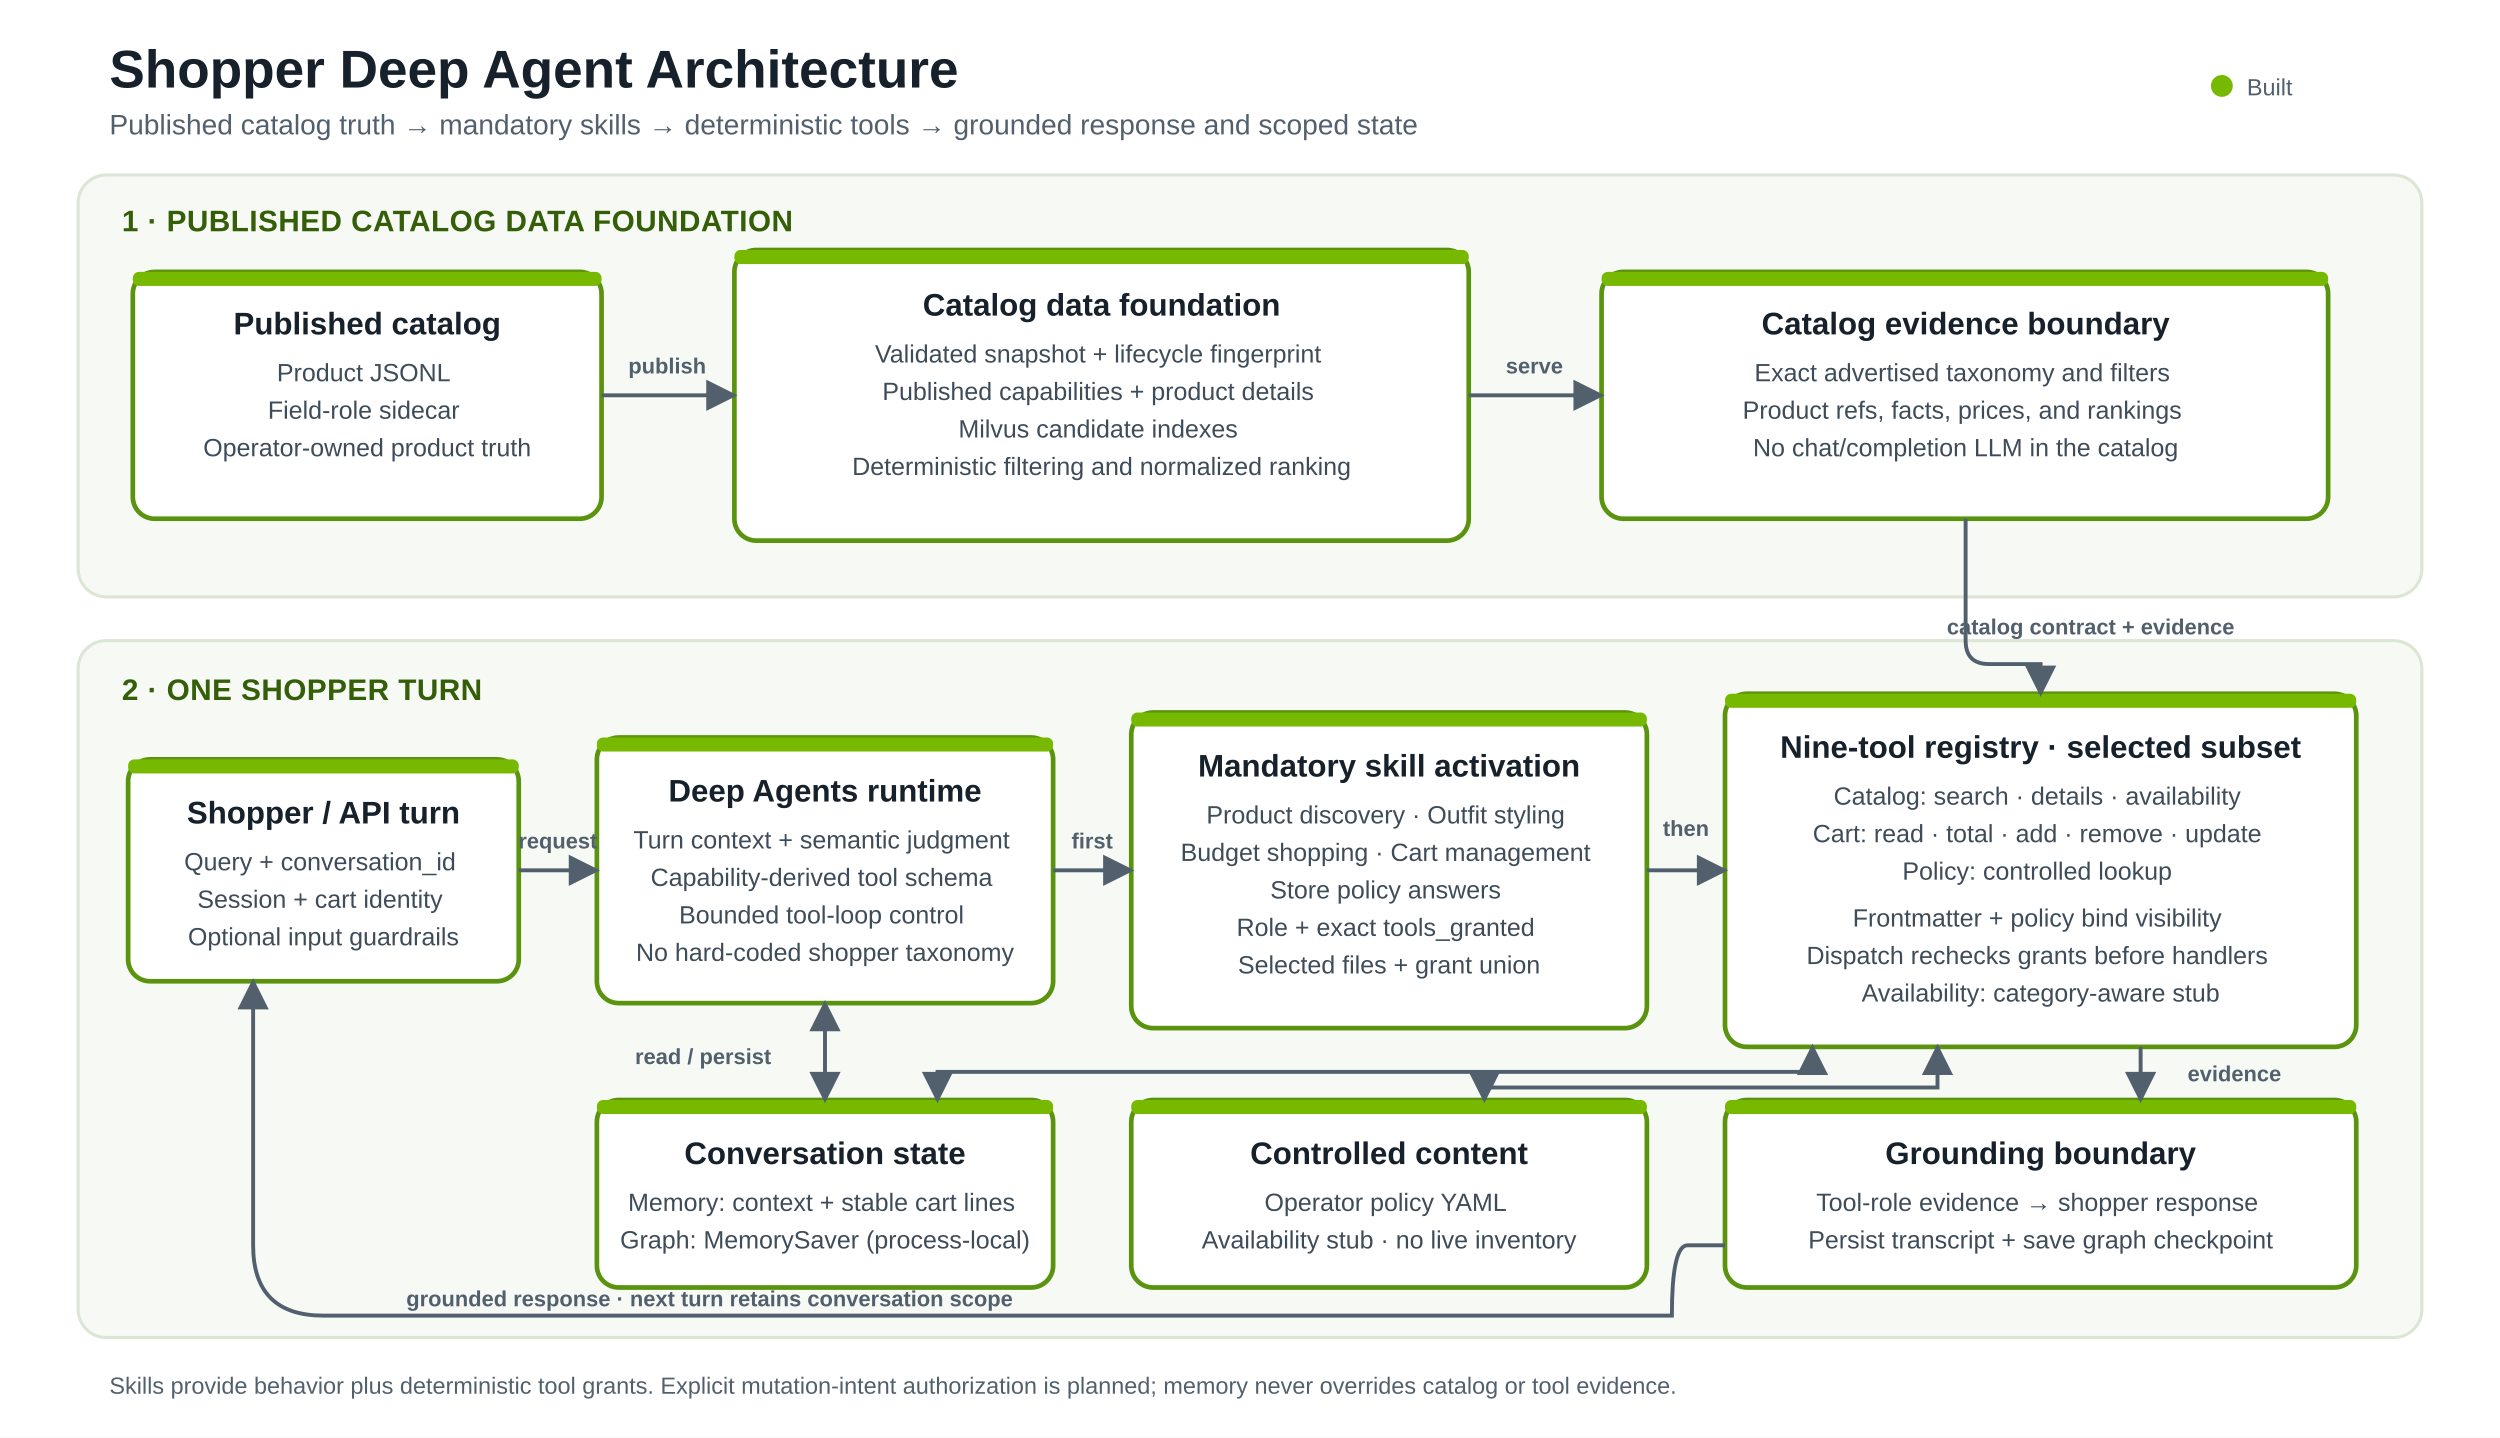
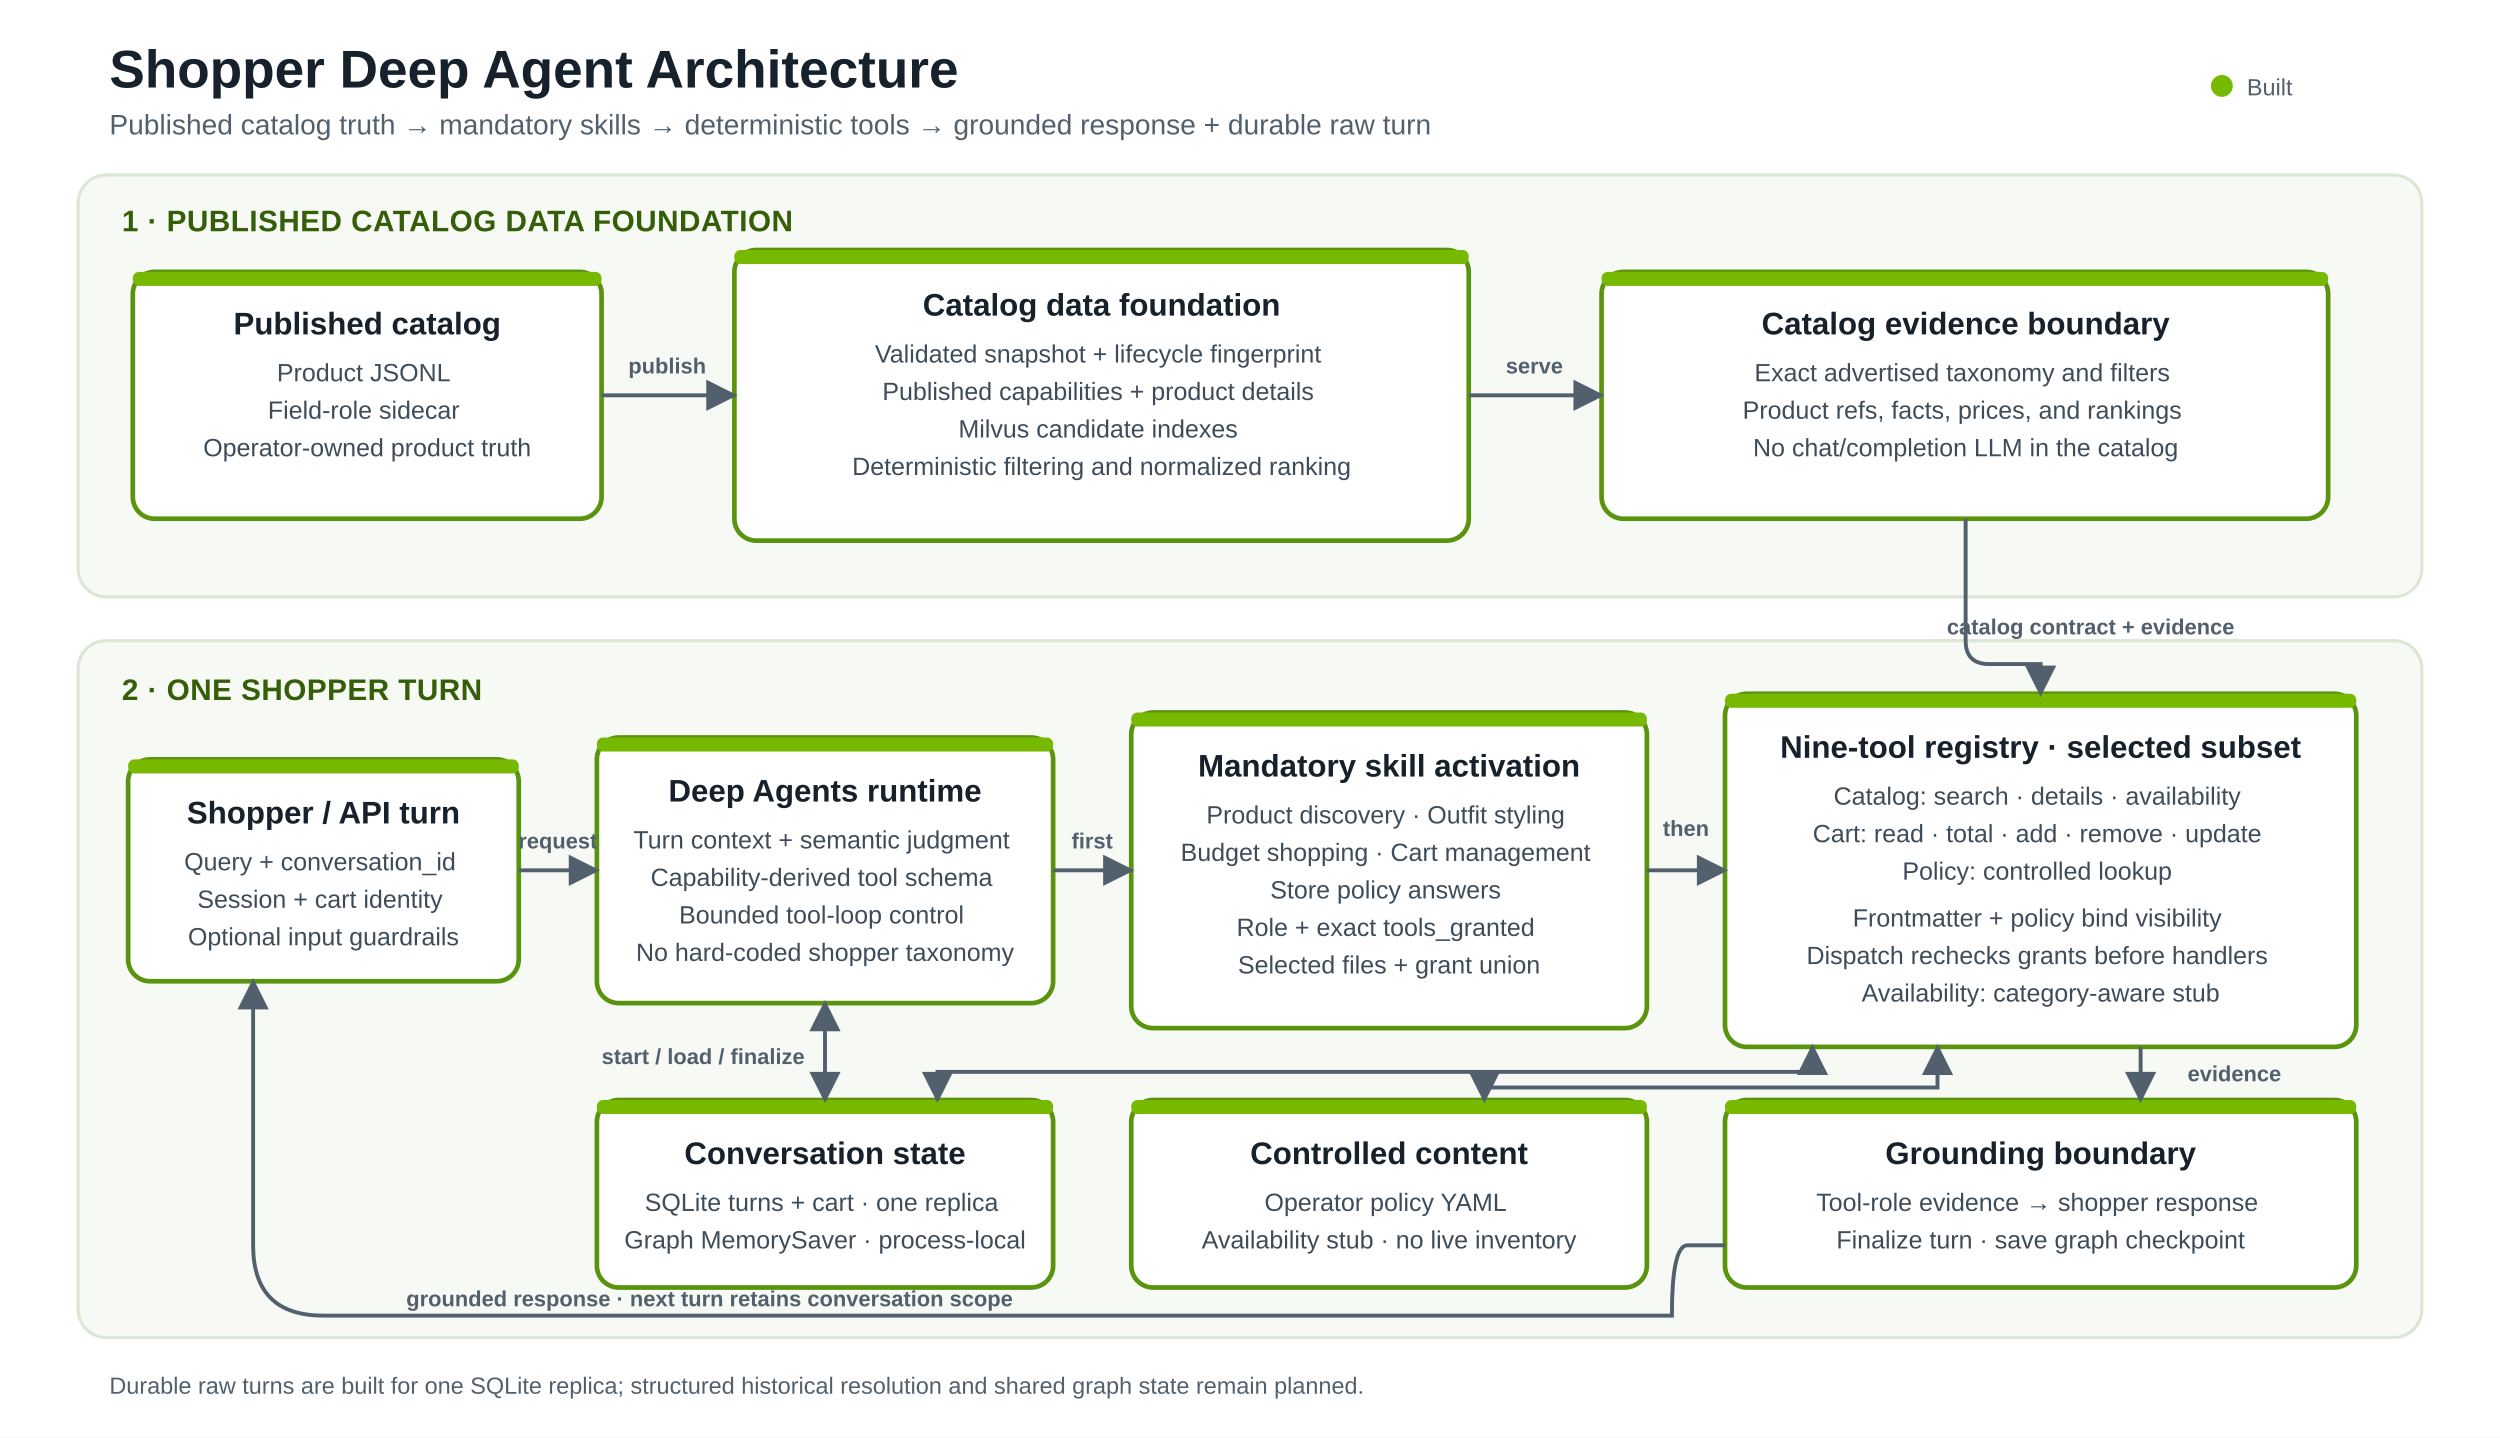
<svg xmlns="http://www.w3.org/2000/svg" width="1600" height="920" viewBox="0 0 1600 920" role="img" aria-labelledby="title description">
  <defs>
    <marker id="arrow" viewBox="0 0 10 10" refX="9" refY="5" markerWidth="8" markerHeight="8" orient="auto-start-reverse">
      <path d="M 0 0 L 10 5 L 0 10 z" fill="#52606d" />
    </marker>
    <style>
      .title { font: 700 34px Arial, Helvetica, sans-serif; fill: #17212b; }
      .subtitle { font: 400 18px Arial, Helvetica, sans-serif; fill: #52606d; }
      .section { font: 700 19px Arial, Helvetica, sans-serif; fill: #345e08; letter-spacing: 0.3px; }
      .box-title { font: 700 20px Arial, Helvetica, sans-serif; fill: #17212b; }
      .box-text { font: 400 16px Arial, Helvetica, sans-serif; fill: #3e4c59; }
      .arrow-label { font: 600 14px Arial, Helvetica, sans-serif; fill: #52606d; }
      .note { font: 400 15px Arial, Helvetica, sans-serif; fill: #52606d; }
      .panel { fill: #f7f9f5; stroke: #dce6d5; stroke-width: 2; }
      .built { fill: #ffffff; stroke: #5a940e; stroke-width: 3; }
      .built-bar { fill: #76b900; }
      .flow { fill: none; stroke: #52606d; stroke-width: 2.5; marker-end: url(#arrow); }
      .flow-both { fill: none; stroke: #52606d; stroke-width: 2.5; marker-start: url(#arrow); marker-end: url(#arrow); }
    </style>
  </defs>
  <rect width="1600" height="920" fill="#ffffff" />
  <text x="70" y="56" class="title">Shopper Deep Agent Architecture</text>
-   <text x="70" y="86" class="subtitle">Published catalog truth → mandatory skills → deterministic tools → grounded response and scoped state</text>
+   <text x="70" y="86" class="subtitle">Published catalog truth → mandatory skills → deterministic tools → grounded response + durable raw turn</text>
  <circle cx="1422" cy="55" r="7" fill="#76b900" />
  <text x="1438" y="61" class="note">Built</text>
  <rect x="50" y="112" width="1500" height="270" rx="18" class="panel" />
  <text x="78" y="148" class="section">1 · PUBLISHED CATALOG DATA FOUNDATION</text>
  <g>
    <rect x="85" y="174" width="300" height="158" rx="14" class="built" />
    <rect x="85" y="174" width="300" height="9" rx="4" class="built-bar" />
    <text x="235" y="214" text-anchor="middle" class="box-title">Published catalog</text>
    <text x="235" y="244" text-anchor="middle" class="box-text">
      <tspan x="235" dy="0">Product JSONL</tspan>
      <tspan x="235" dy="24">Field-role sidecar</tspan>
      <tspan x="235" dy="24">Operator-owned product truth</tspan>
    </text>
  </g>
  <g>
    <rect x="470" y="160" width="470" height="186" rx="14" class="built" />
    <rect x="470" y="160" width="470" height="9" rx="4" class="built-bar" />
    <text x="705" y="202" text-anchor="middle" class="box-title">Catalog data foundation</text>
    <text x="705" y="232" text-anchor="middle" class="box-text">
      <tspan x="705" dy="0">Validated snapshot + lifecycle fingerprint</tspan>
      <tspan x="705" dy="24">Published capabilities + product details</tspan>
      <tspan x="705" dy="24">Milvus candidate indexes</tspan>
      <tspan x="705" dy="24">Deterministic filtering and normalized ranking</tspan>
    </text>
  </g>
  <g>
    <rect x="1025" y="174" width="465" height="158" rx="14" class="built" />
    <rect x="1025" y="174" width="465" height="9" rx="4" class="built-bar" />
    <text x="1258" y="214" text-anchor="middle" class="box-title">Catalog evidence boundary</text>
    <text x="1258" y="244" text-anchor="middle" class="box-text">
      <tspan x="1258" dy="0">Exact advertised taxonomy and filters</tspan>
      <tspan x="1258" dy="24">Product refs, facts, prices, and rankings</tspan>
      <tspan x="1258" dy="24">No chat/completion LLM in the catalog</tspan>
    </text>
  </g>
  <path d="M 385 253 L 470 253" class="flow" />
  <text x="427" y="239" text-anchor="middle" class="arrow-label">publish</text>
  <path d="M 940 253 L 1025 253" class="flow" />
  <text x="982" y="239" text-anchor="middle" class="arrow-label">serve</text>
  <rect x="50" y="410" width="1500" height="446" rx="18" class="panel" />
  <text x="78" y="448" class="section">2 · ONE SHOPPER TURN</text>
  <g>
    <rect x="82" y="486" width="250" height="142" rx="14" class="built" />
    <rect x="82" y="486" width="250" height="9" rx="4" class="built-bar" />
    <text x="207" y="527" text-anchor="middle" class="box-title">Shopper / API turn</text>
    <text x="207" y="557" text-anchor="middle" class="box-text">
      <tspan x="207" dy="0">Query + conversation_id</tspan>
      <tspan x="207" dy="24">Session + cart identity</tspan>
      <tspan x="207" dy="24">Optional input guardrails</tspan>
    </text>
  </g>
  <g>
    <rect x="382" y="472" width="292" height="170" rx="14" class="built" />
    <rect x="382" y="472" width="292" height="9" rx="4" class="built-bar" />
    <text x="528" y="513" text-anchor="middle" class="box-title">Deep Agents runtime</text>
    <text x="528" y="543" text-anchor="middle" class="box-text">
      <tspan x="528" dy="0">Turn context + semantic judgment</tspan>
      <tspan x="528" dy="24">Capability-derived tool schema</tspan>
      <tspan x="528" dy="24">Bounded tool-loop control</tspan>
      <tspan x="528" dy="24">No hard-coded shopper taxonomy</tspan>
    </text>
  </g>
  <g>
    <rect x="724" y="456" width="330" height="202" rx="14" class="built" />
    <rect x="724" y="456" width="330" height="9" rx="4" class="built-bar" />
    <text x="889" y="497" text-anchor="middle" class="box-title">Mandatory skill activation</text>
    <text x="889" y="527" text-anchor="middle" class="box-text">
      <tspan x="889" dy="0">Product discovery · Outfit styling</tspan>
      <tspan x="889" dy="24">Budget shopping · Cart management</tspan>
      <tspan x="889" dy="24">Store policy answers</tspan>
      <tspan x="889" dy="24">Role + exact tools_granted</tspan>
      <tspan x="889" dy="24">Selected files + grant union</tspan>
    </text>
  </g>
  <g>
    <rect x="1104" y="444" width="404" height="226" rx="14" class="built" />
    <rect x="1104" y="444" width="404" height="9" rx="4" class="built-bar" />
    <text x="1306" y="485" text-anchor="middle" class="box-title">Nine-tool registry · selected subset</text>
    <text x="1306" y="515" text-anchor="middle" class="box-text">
      <tspan x="1306" dy="0">Catalog: search · details · availability</tspan>
      <tspan x="1306" dy="24">Cart: read · total · add · remove · update</tspan>
      <tspan x="1306" dy="24">Policy: controlled lookup</tspan>
      <tspan x="1306" dy="30">Frontmatter + policy bind visibility</tspan>
      <tspan x="1306" dy="24">Dispatch rechecks grants before handlers</tspan>
      <tspan x="1306" dy="24">Availability: category-aware stub</tspan>
    </text>
  </g>
  <g>
    <rect x="382" y="704" width="292" height="120" rx="14" class="built" />
    <rect x="382" y="704" width="292" height="9" rx="4" class="built-bar" />
    <text x="528" y="745" text-anchor="middle" class="box-title">Conversation state</text>
    <text x="528" y="775" text-anchor="middle" class="box-text">
-       <tspan x="528" dy="0">Memory: context + stable cart lines</tspan>
-       <tspan x="528" dy="24">Graph: MemorySaver (process-local)</tspan>
+       <tspan x="528" dy="0">SQLite turns + cart · one replica</tspan>
+       <tspan x="528" dy="24">Graph MemorySaver · process-local</tspan>
    </text>
  </g>
  <g>
    <rect x="724" y="704" width="330" height="120" rx="14" class="built" />
    <rect x="724" y="704" width="330" height="9" rx="4" class="built-bar" />
    <text x="889" y="745" text-anchor="middle" class="box-title">Controlled content</text>
    <text x="889" y="775" text-anchor="middle" class="box-text">
      <tspan x="889" dy="0">Operator policy YAML</tspan>
      <tspan x="889" dy="24">Availability stub · no live inventory</tspan>
    </text>
  </g>
  <g>
    <rect x="1104" y="704" width="404" height="120" rx="14" class="built" />
    <rect x="1104" y="704" width="404" height="9" rx="4" class="built-bar" />
    <text x="1306" y="745" text-anchor="middle" class="box-title">Grounding boundary</text>
    <text x="1306" y="775" text-anchor="middle" class="box-text">
      <tspan x="1306" dy="0">Tool-role evidence → shopper response</tspan>
-       <tspan x="1306" dy="24">Persist transcript + save graph checkpoint</tspan>
+       <tspan x="1306" dy="24">Finalize turn · save graph checkpoint</tspan>
    </text>
  </g>
  <path d="M 332 557 L 382 557" class="flow" />
  <text x="357" y="543" text-anchor="middle" class="arrow-label">request</text>
  <path d="M 674 557 L 724 557" class="flow" />
  <text x="699" y="543" text-anchor="middle" class="arrow-label">first</text>
  <path d="M 1054 557 L 1104 557" class="flow" />
  <text x="1079" y="535" text-anchor="middle" class="arrow-label">then</text>
  <path d="M 1258 332 L 1258 410 Q 1258 425 1273 425 L 1306 425 L 1306 444" class="flow" />
  <text x="1338" y="406" text-anchor="middle" class="arrow-label">catalog contract + evidence</text>
  <path d="M 528 642 L 528 704" class="flow-both" />
-   <text x="450" y="681" text-anchor="middle" class="arrow-label">read / persist</text>
+   <text x="450" y="681" text-anchor="middle" class="arrow-label">start / load / finalize</text>
  <path d="M 1160 670 L 1160 686 L 600 686 L 600 704" class="flow-both" />
  <path d="M 1240 670 L 1240 696 L 950 696 L 950 704" class="flow-both" />
  <path d="M 1370 670 L 1370 704" class="flow" />
  <text x="1430" y="692" text-anchor="middle" class="arrow-label">evidence</text>
  <path d="M 1104 797 L 1080 797 Q 1070 797 1070 842 L 207 842 Q 162 842 162 797 L 162 628" class="flow" />
  <text x="260" y="836" class="arrow-label">grounded response · next turn retains conversation scope</text>
-   <text x="70" y="892" class="note">Skills provide behavior plus deterministic tool grants. Explicit mutation-intent authorization is planned; memory never overrides catalog or tool evidence.</text>
+   <text x="70" y="892" class="note">Durable raw turns are built for one SQLite replica; structured historical resolution and shared graph state remain planned.</text>
</svg>
